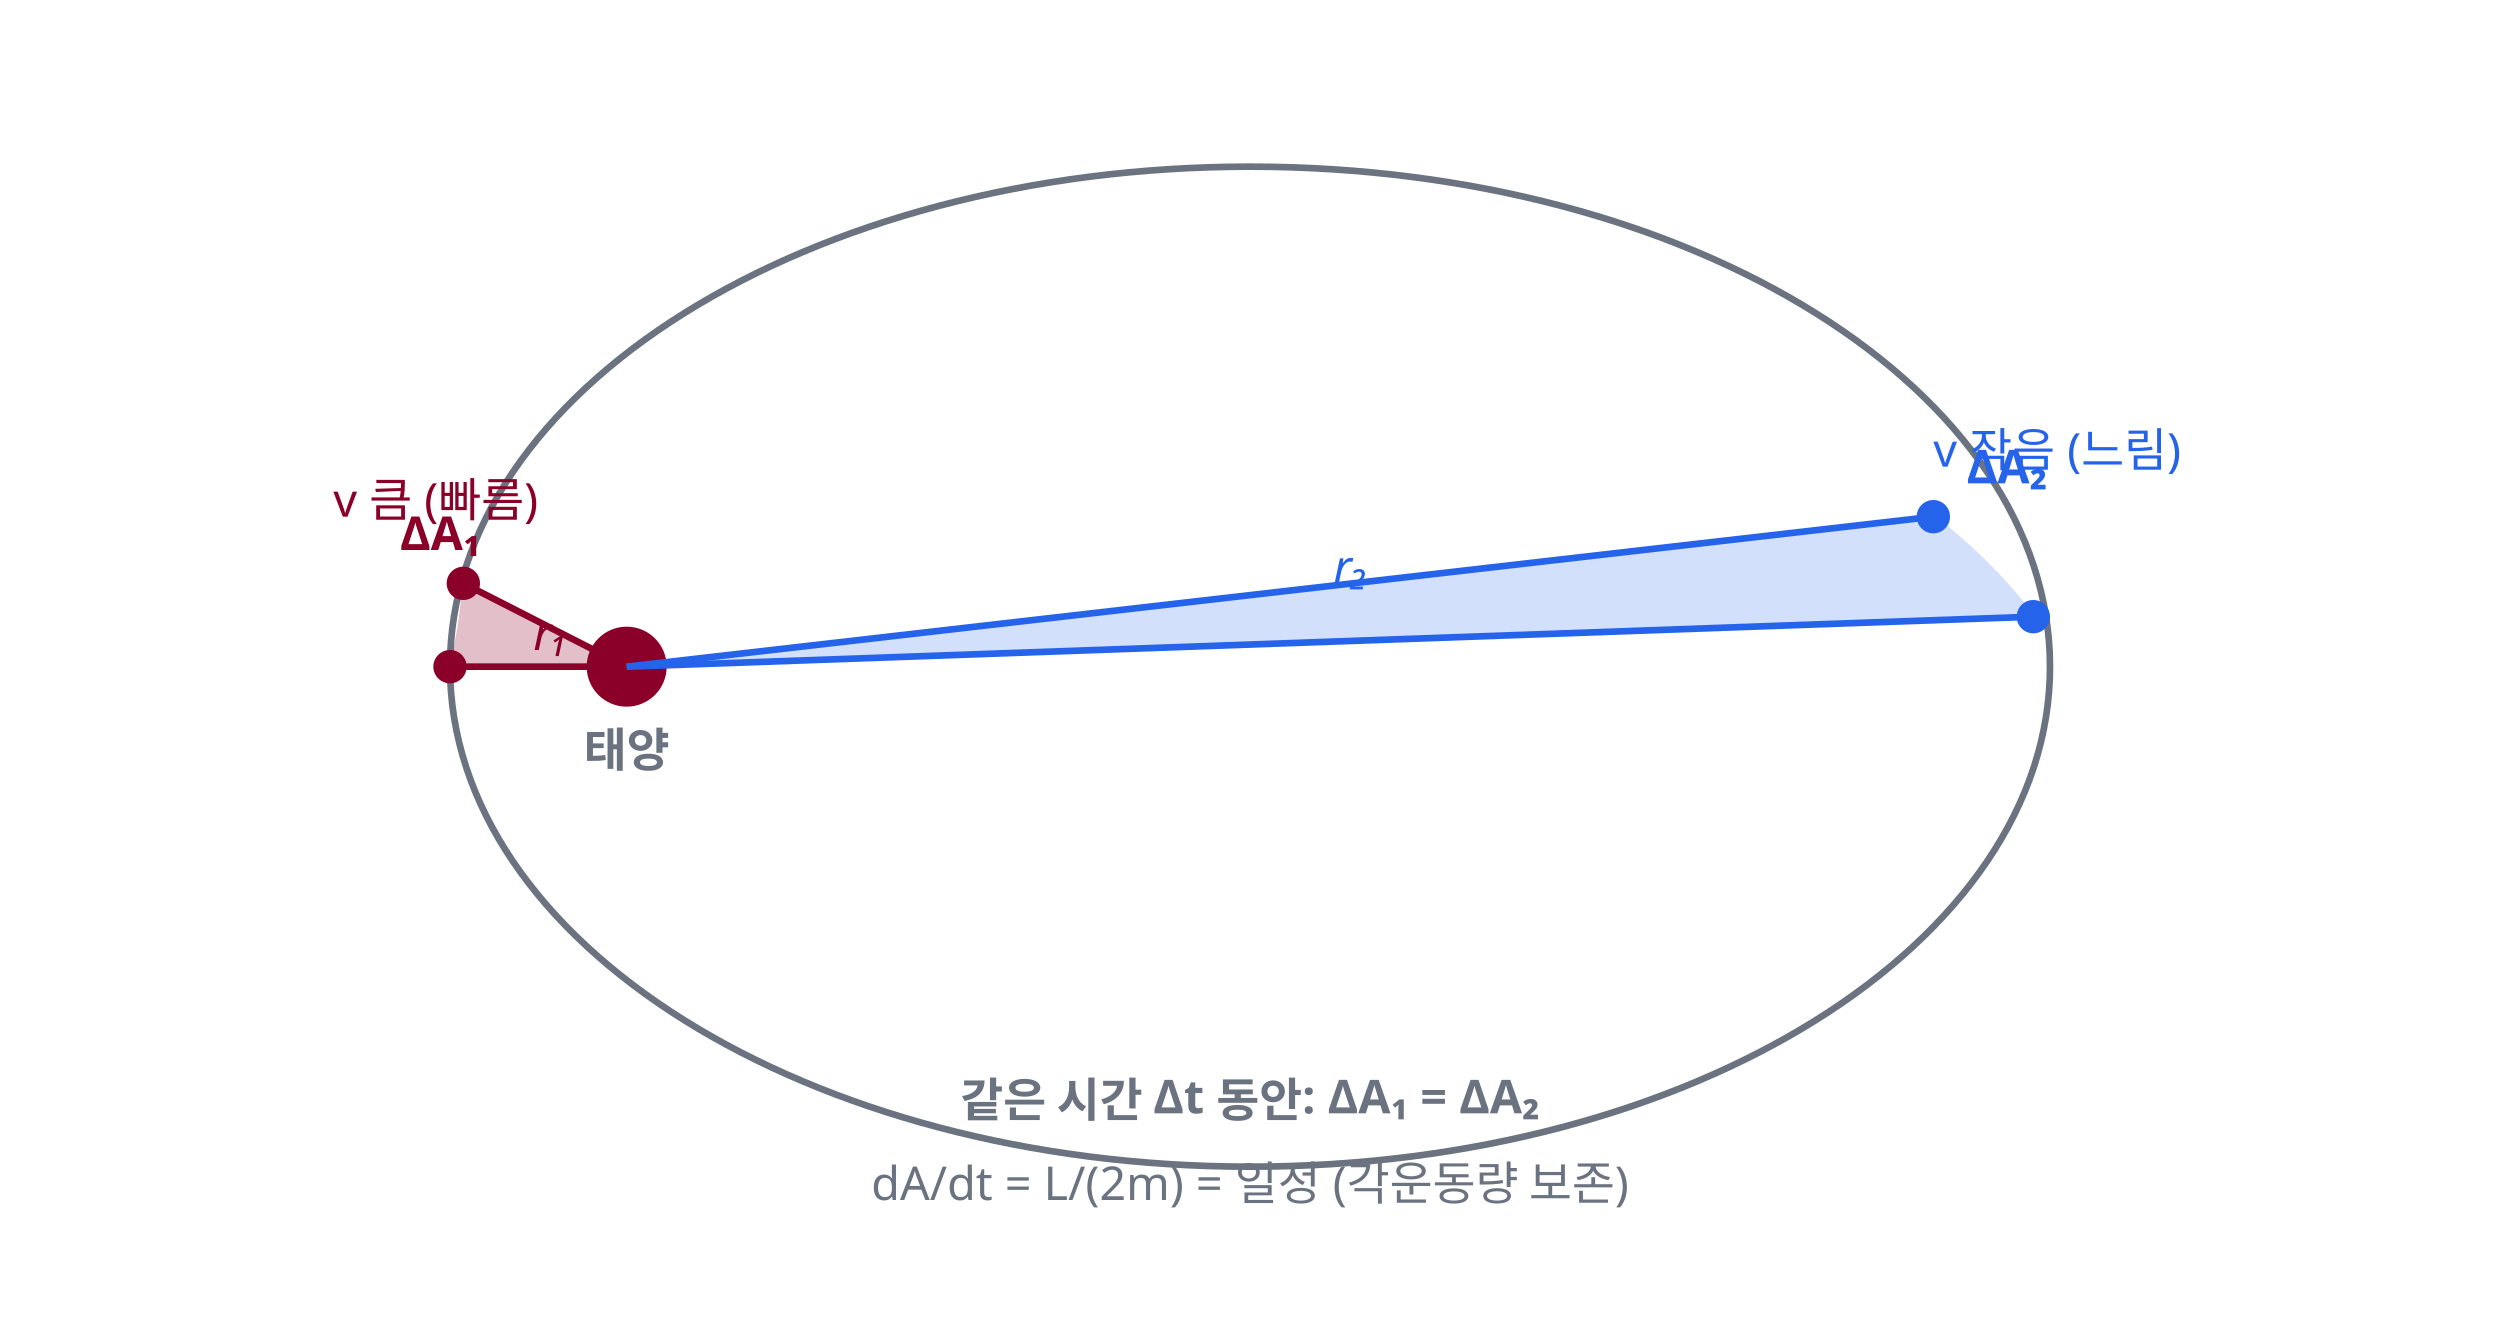
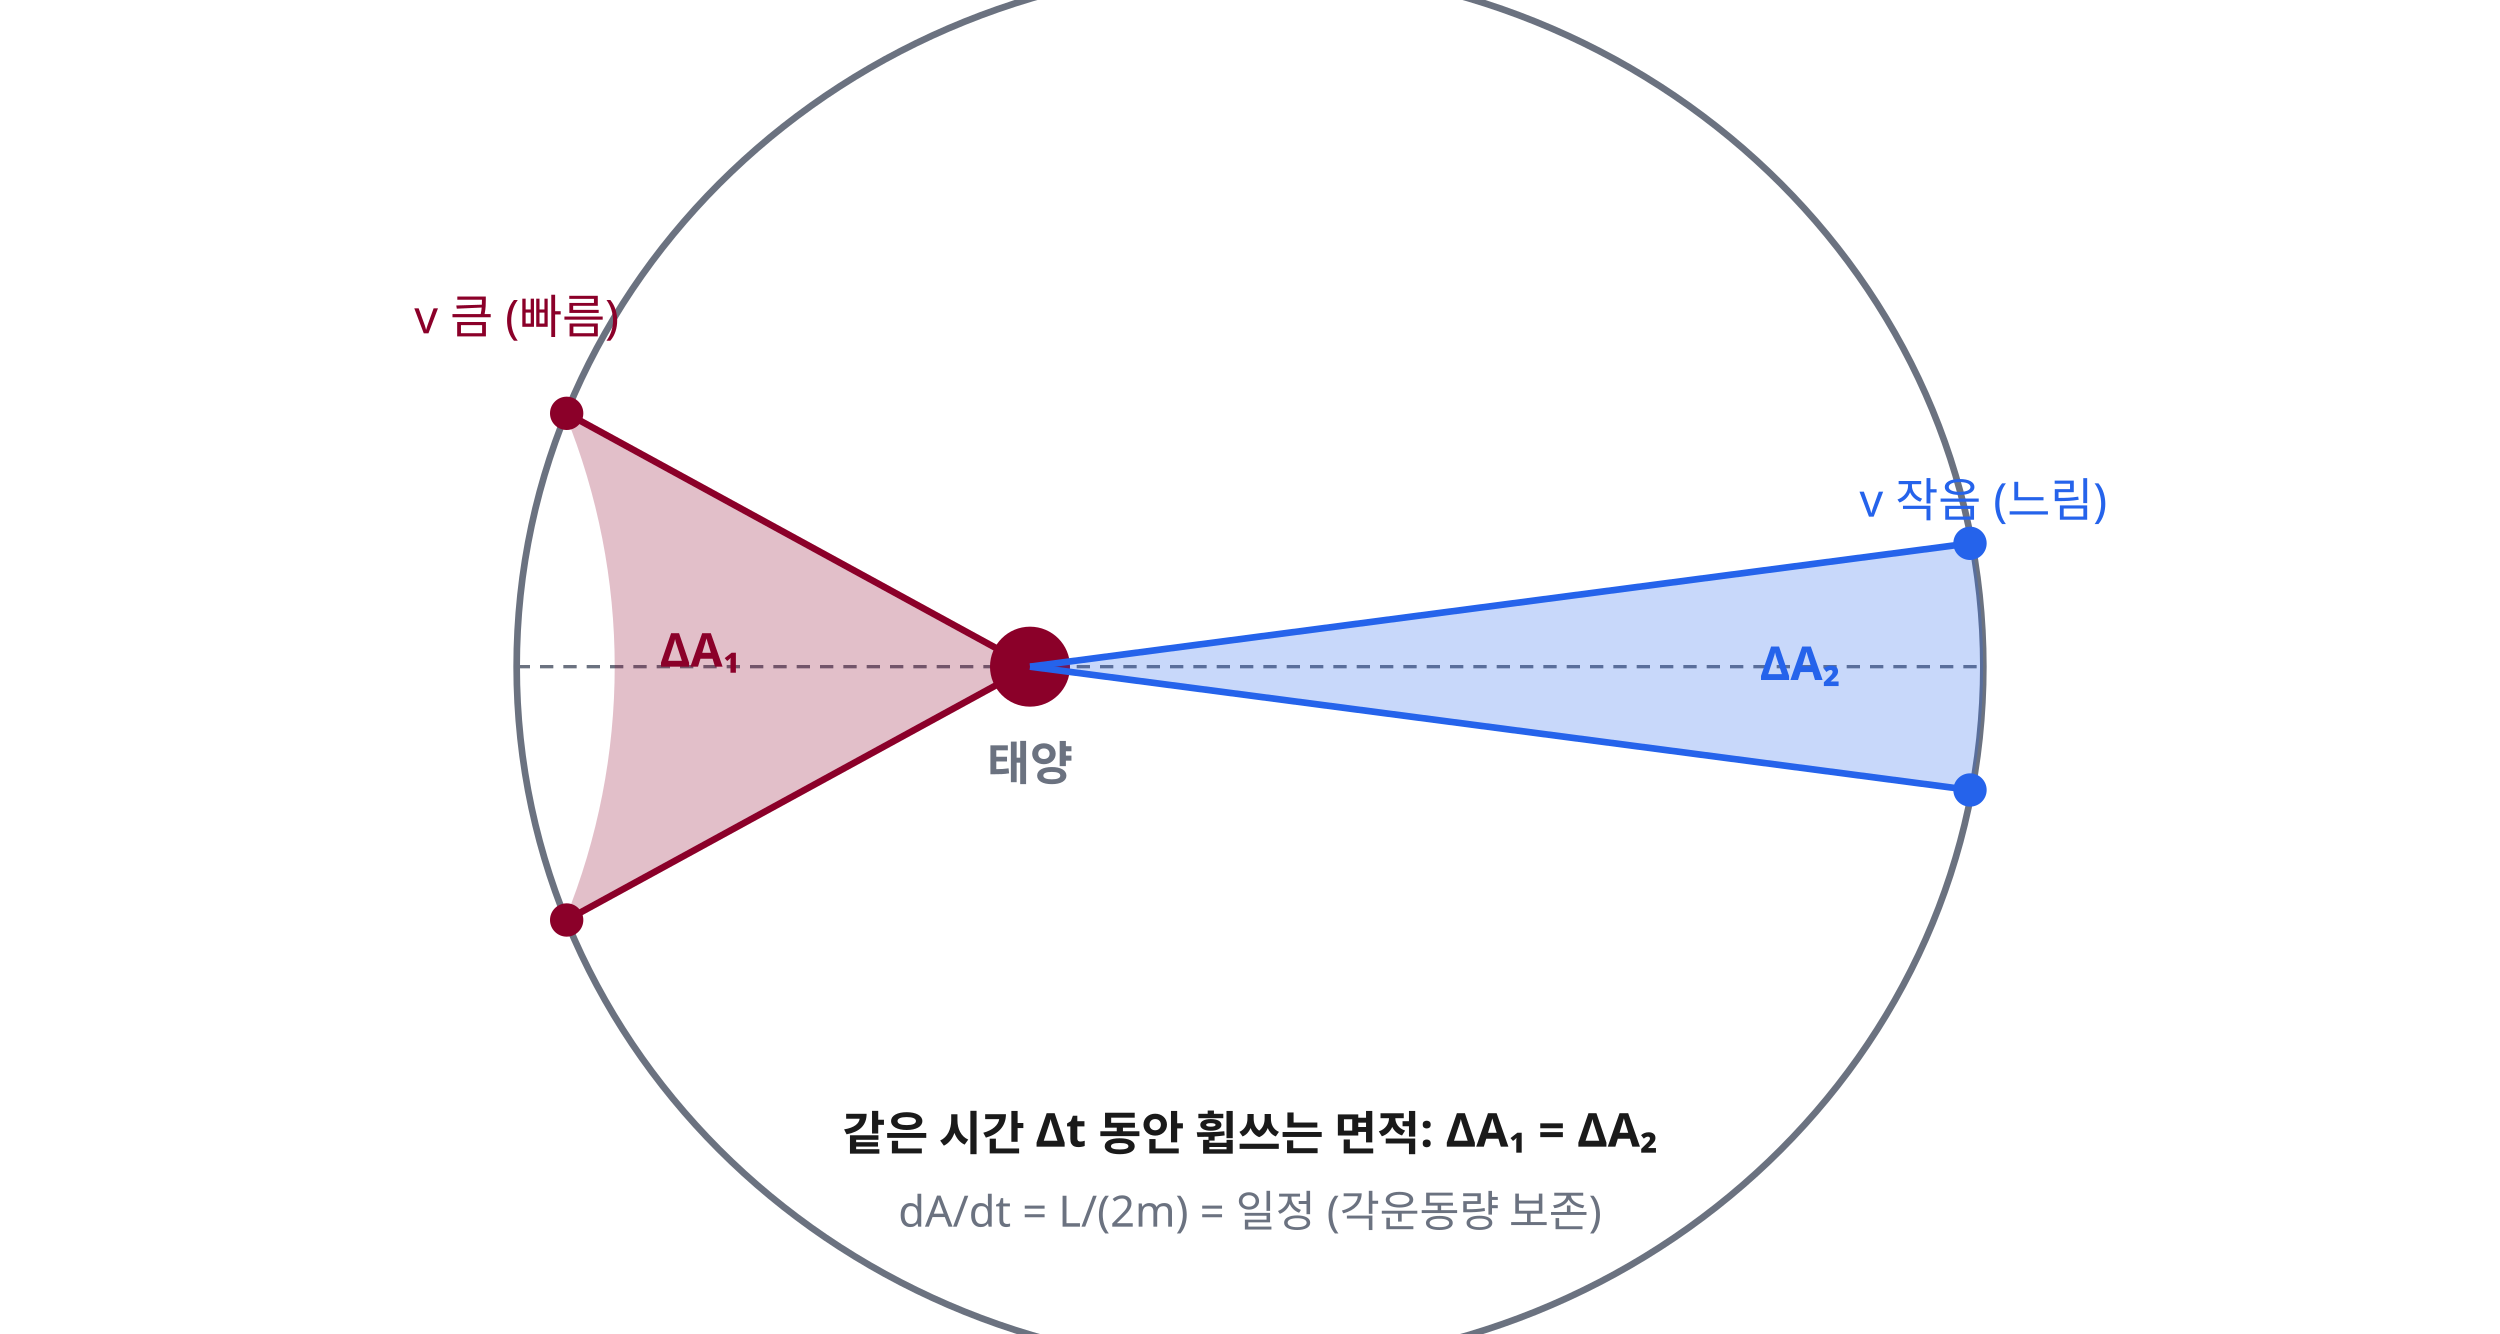
<svg xmlns="http://www.w3.org/2000/svg" viewBox="0 0 750 400" font-family="sans-serif">
-   <ellipse cx="375" cy="200" rx="240" ry="150" fill="none" stroke="#6B7280" stroke-width="2" />
-   <circle cx="188" cy="200" r="12" fill="#8B0029" />
-   <text x="188" y="230" text-anchor="middle" font-size="14" fill="#6B7280" font-weight="bold">태양</text>
-   <path d="M 188 200 L 139 175 A 240 150 0 0 1 135 200 Z" fill="#8B0029" opacity="0.25" stroke="#8B0029" stroke-width="1" />
-   <text x="120" y="165" font-size="14" fill="#8B0029" font-weight="bold">ΔA₁</text>
-   <path d="M 188 200 L 580 155 A 240 150 0 0 1 610 185 Z" fill="#2563EB" opacity="0.2" stroke="#2563EB" stroke-width="1" />
-   <text x="590" y="145" font-size="14" fill="#2563EB" font-weight="bold">ΔA₂</text>
-   <line x1="188" y1="200" x2="139" y2="175" stroke="#8B0029" stroke-width="2" />
-   <line x1="188" y1="200" x2="135" y2="200" stroke="#8B0029" stroke-width="2" />
-   <line x1="188" y1="200" x2="580" y2="155" stroke="#2563EB" stroke-width="2" />
-   <line x1="188" y1="200" x2="610" y2="185" stroke="#2563EB" stroke-width="2" />
-   <text x="160" y="195" font-size="14" font-style="italic" fill="#8B0029">r₁</text>
-   <text x="400" y="175" font-size="14" font-style="italic" fill="#2563EB">r₂</text>
-   <circle cx="139" cy="175" r="5" fill="#8B0029" />
-   <circle cx="135" cy="200" r="5" fill="#8B0029" />
-   <circle cx="580" cy="155" r="5" fill="#2563EB" />
-   <circle cx="610" cy="185" r="5" fill="#2563EB" />
-   <text x="100" y="155" font-size="14" fill="#8B0029">v 큼 (빠름)</text>
-   <text x="580" y="140" font-size="14" fill="#2563EB">v 작음 (느림)</text>
-   <text x="375" y="335" text-anchor="middle" font-size="14" fill="#6B7280" font-weight="bold">
-     같은 시간 Δt 동안: ΔA₁ = ΔA₂
+   <ellipse cx="375" cy="200" rx="220" ry="210" fill="none" stroke="#6B7280" stroke-width="2" />
+   <line x1="155" y1="200" x2="595" y2="200" stroke="#6B7280" stroke-width="1" stroke-dasharray="4 3" />
+   <circle cx="309" cy="200" r="12" fill="#8B0029" />
+   <text x="309" y="234" text-anchor="middle" font-size="14" fill="#6B7280" font-weight="bold">태양</text>
+   <path d="M 309 200 L 170 124 A 220 210 0 0 1 170 276 Z" fill="#8B0029" opacity="0.25" stroke="#8B0029" stroke-width="1" />
+   <text x="210" y="200" font-size="14" fill="#8B0029" font-weight="bold" text-anchor="middle">ΔA₁</text>
+   <path d="M 309 200 L 591 163 A 220 210 0 0 1 591 237 Z" fill="#2563EB" opacity="0.25" stroke="#2563EB" stroke-width="1" />
+   <text x="540" y="204" font-size="14" fill="#2563EB" font-weight="bold" text-anchor="middle">ΔA₂</text>
+   <line x1="309" y1="200" x2="170" y2="124" stroke="#8B0029" stroke-width="2" />
+   <line x1="309" y1="200" x2="170" y2="276" stroke="#8B0029" stroke-width="2" />
+   <line x1="309" y1="200" x2="591" y2="163" stroke="#2563EB" stroke-width="2" />
+   <line x1="309" y1="200" x2="591" y2="237" stroke="#2563EB" stroke-width="2" />
+   <circle cx="170" cy="124" r="5" fill="#8B0029" />
+   <circle cx="170" cy="276" r="5" fill="#8B0029" />
+   <circle cx="591" cy="163" r="5" fill="#2563EB" />
+   <circle cx="591" cy="237" r="5" fill="#2563EB" />
+   <text x="155" y="100" font-size="14" fill="#8B0029" text-anchor="middle">v 큼 (빠름)</text>
+   <text x="595" y="155" font-size="14" fill="#2563EB" text-anchor="middle">v 작음 (느림)</text>
+   <text x="375" y="345" text-anchor="middle" font-size="14" fill="#1a1a1a" font-weight="bold">
+     같은 시간 Δt 동안 휩쓰는 면적: ΔA₁ = ΔA₂
  </text>
-   <text x="375" y="360" text-anchor="middle" font-size="14" fill="#6B7280">
+   <text x="375" y="368" text-anchor="middle" font-size="13" fill="#6B7280">
    dA/dt = L/(2m) = 일정 (각운동량 보존)
  </text>
</svg>
